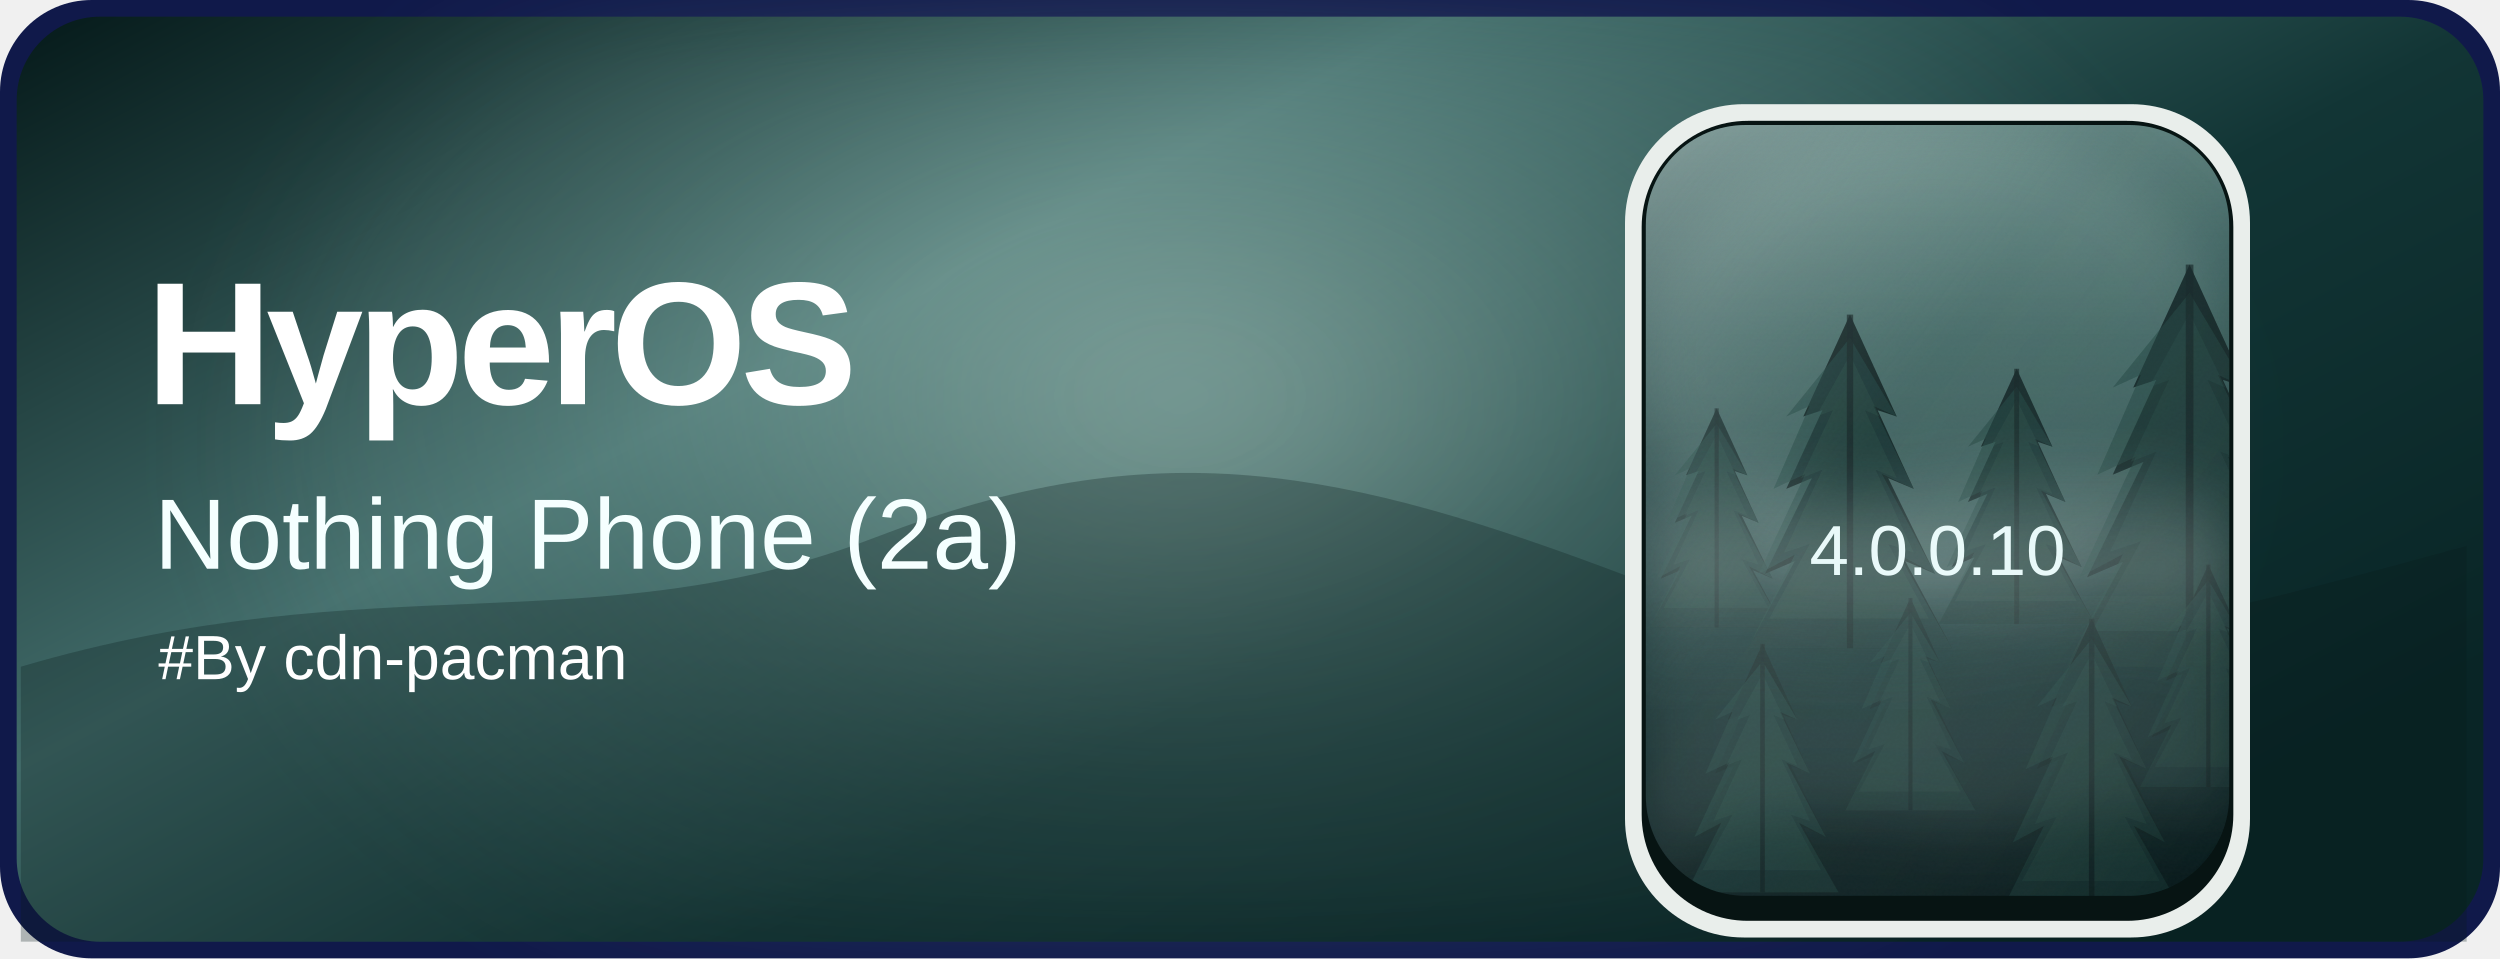
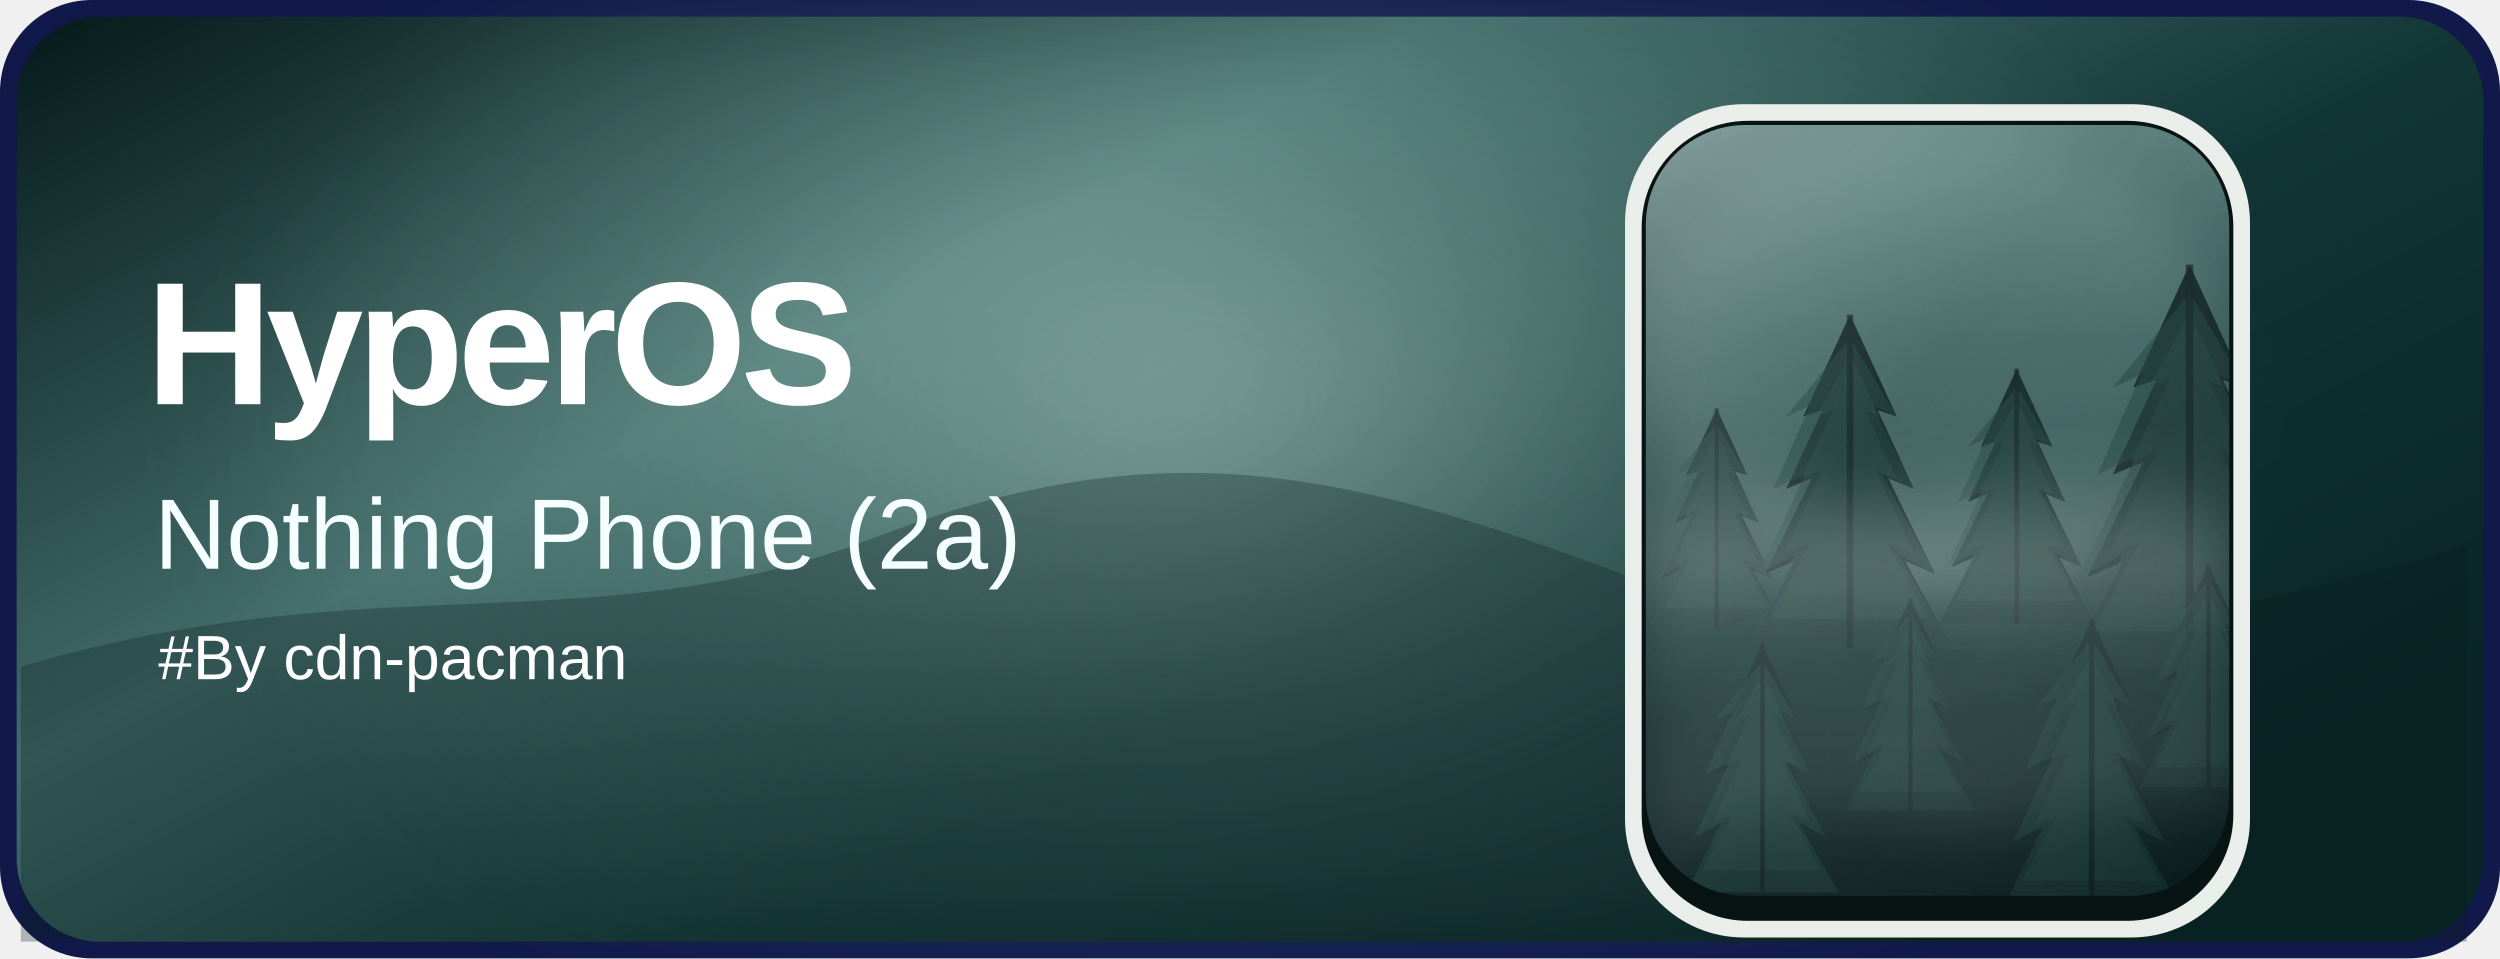
<svg xmlns="http://www.w3.org/2000/svg" width="1200" height="460" viewBox="0 0 1200 460" role="img" aria-labelledby="title desc">
  <defs>
    <linearGradient id="card" x1="0" y1="0" x2="1" y2=".72">
      <stop stop-color="#061b1b" />
      <stop offset=".38" stop-color="#426c6a" />
      <stop offset=".67" stop-color="#123535" />
      <stop offset="1" stop-color="#092526" />
    </linearGradient>
    <radialGradient id="light" cx=".48" cy=".45" r=".62">
      <stop stop-color="#b7d4ca" stop-opacity=".6" />
      <stop offset=".55" stop-color="#8eb9b1" stop-opacity=".19" />
      <stop offset="1" stop-color="#8eb9b1" stop-opacity="0" />
    </radialGradient>
    <linearGradient id="display" x1="0" y1="0" x2="0" y2="1">
      <stop stop-color="#557875" />
      <stop offset=".28" stop-color="#244847" />
      <stop offset=".67" stop-color="#0c292a" />
      <stop offset="1" stop-color="#061719" />
    </linearGradient>
    <linearGradient id="phone-glass" x1="0" y1="0" x2="1" y2="1">
      <stop stop-color="#fff" stop-opacity=".28" />
      <stop offset=".4" stop-color="#c8e3df" stop-opacity=".07" />
      <stop offset="1" stop-color="#031212" stop-opacity=".2" />
    </linearGradient>
    <linearGradient id="fog" x1="0" y1="0" x2="0" y2="1">
      <stop stop-color="#e1eeee" stop-opacity="0" />
      <stop offset=".5" stop-color="#d5e0dc" stop-opacity=".32" />
      <stop offset="1" stop-color="#c1d3d0" stop-opacity="0" />
    </linearGradient>
    <filter id="soft">
      <feGaussianBlur stdDeviation="34" />
    </filter>
    <filter id="mist">
      <feGaussianBlur stdDeviation="14" />
    </filter>
    <filter id="grain">
      <feTurbulence type="fractalNoise" baseFrequency=".72" numOctaves="2" seed="12" />
      <feColorMatrix values=".25 0 0 0 .4 .25 0 0 0 .52 .25 0 0 0 .48 0 0 0 .11 0" />
    </filter>
    <clipPath id="screen-clip">
      <rect x="790" y="60" width="280" height="370" rx="48" />
    </clipPath>
    <g id="pine" fill="#07191a">
      <path d="M0 0 22 48 13 45 30 82 18 77 40 122 26 116 48 157H-48l22-41-14 6 22-45-12 5 17-37-9 3Z" />
      <path d="M0 11 22 48 11 43 30 82 15 75 40 122 23 113 48 157H-48l22-44-17 9 22-47-15 7 17-39-11 5Z" fill="#153b36" opacity=".55" />
      <path d="M0 19 14 48 7 45 22 77 12 73 30 112 18 108 37 143H-38l19-35-12 4 18-39-10 4 15-32-8 3Z" fill="#234b43" opacity=".3" />
      <path d="M0 0v157" stroke="#061415" stroke-width="3" opacity=".7" />
    </g>
  </defs>
  <rect x="0" y="0" width="1200" height="460" rx="44" fill="#10194a" />
  <rect x="8" y="8" width="1184" height="444" rx="40" fill="url(#card)" />
  <ellipse cx="585" cy="218" rx="460" ry="280" fill="url(#light)" filter="url(#soft)" />
  <path d="M10 320C180 270 285 310 420 258s223-34 365 20 238 28 399-16v190H10Z" fill="#071a1a" opacity=".28" />
  <text x="70" y="194" fill="#fff" font-family="Arial,Helvetica,sans-serif" font-size="84" font-weight="700" letter-spacing="-3">HyperOS</text>
  <text x="74" y="273" fill="#f5ffff" font-family="Arial,Helvetica,sans-serif" font-size="48" font-weight="400">Nothing Phone (2a)</text>
  <text x="76" y="326" fill="#fff" font-family="Arial,Helvetica,sans-serif" font-size="30" font-weight="400">#By cdn-pacman</text>
  <rect x="780" y="50" width="300" height="400" rx="57" fill="#e9eeeb" />
  <rect x="788" y="58" width="284" height="384" rx="51" fill="#071413" />
  <g clip-path="url(#screen-clip)">
    <rect x="790" y="60" width="280" height="370" fill="url(#display)" />
    <ellipse cx="929" cy="174" rx="142" ry="115" fill="#93b4ad" opacity=".26" filter="url(#mist)" />
    <use href="#pine" transform="translate(824 196) scale(.67)" opacity=".78" />
    <use href="#pine" transform="translate(888 151) scale(1.02)" opacity=".94" />
    <use href="#pine" transform="translate(968 177) scale(.78)" opacity=".88" />
    <use href="#pine" transform="translate(1051 127) scale(1.23)" opacity=".91" />
    <use href="#pine" transform="translate(846 309) scale(.76)" opacity=".9" />
    <use href="#pine" transform="translate(917 287) scale(.65)" opacity=".75" />
    <use href="#pine" transform="translate(1004 297) scale(.88)" opacity=".9" />
    <use href="#pine" transform="translate(1060 271) scale(.68)" opacity=".8" />
    <path d="M790 235c64-30 98 18 146-4s82-17 134 10v75c-56-24-93-8-145 5s-89-17-135 8Z" fill="url(#fog)" filter="url(#mist)" />
    <path d="M790 314c48-23 96 10 140-3s87-23 140 4v77c-57-15-93 13-145 5s-92-9-135 18Z" fill="#b9cbc6" opacity=".15" filter="url(#mist)" />
    <rect x="790" y="60" width="280" height="370" fill="url(#phone-glass)" />
    <rect x="790" y="60" width="280" height="370" filter="url(#grain)" opacity=".2" />
  </g>
-   <text x="930" y="276" fill="#efffff" font-family="Arial,Helvetica,sans-serif" font-size="34" text-anchor="middle" opacity=".96">4.0.0.10</text>
</svg>
